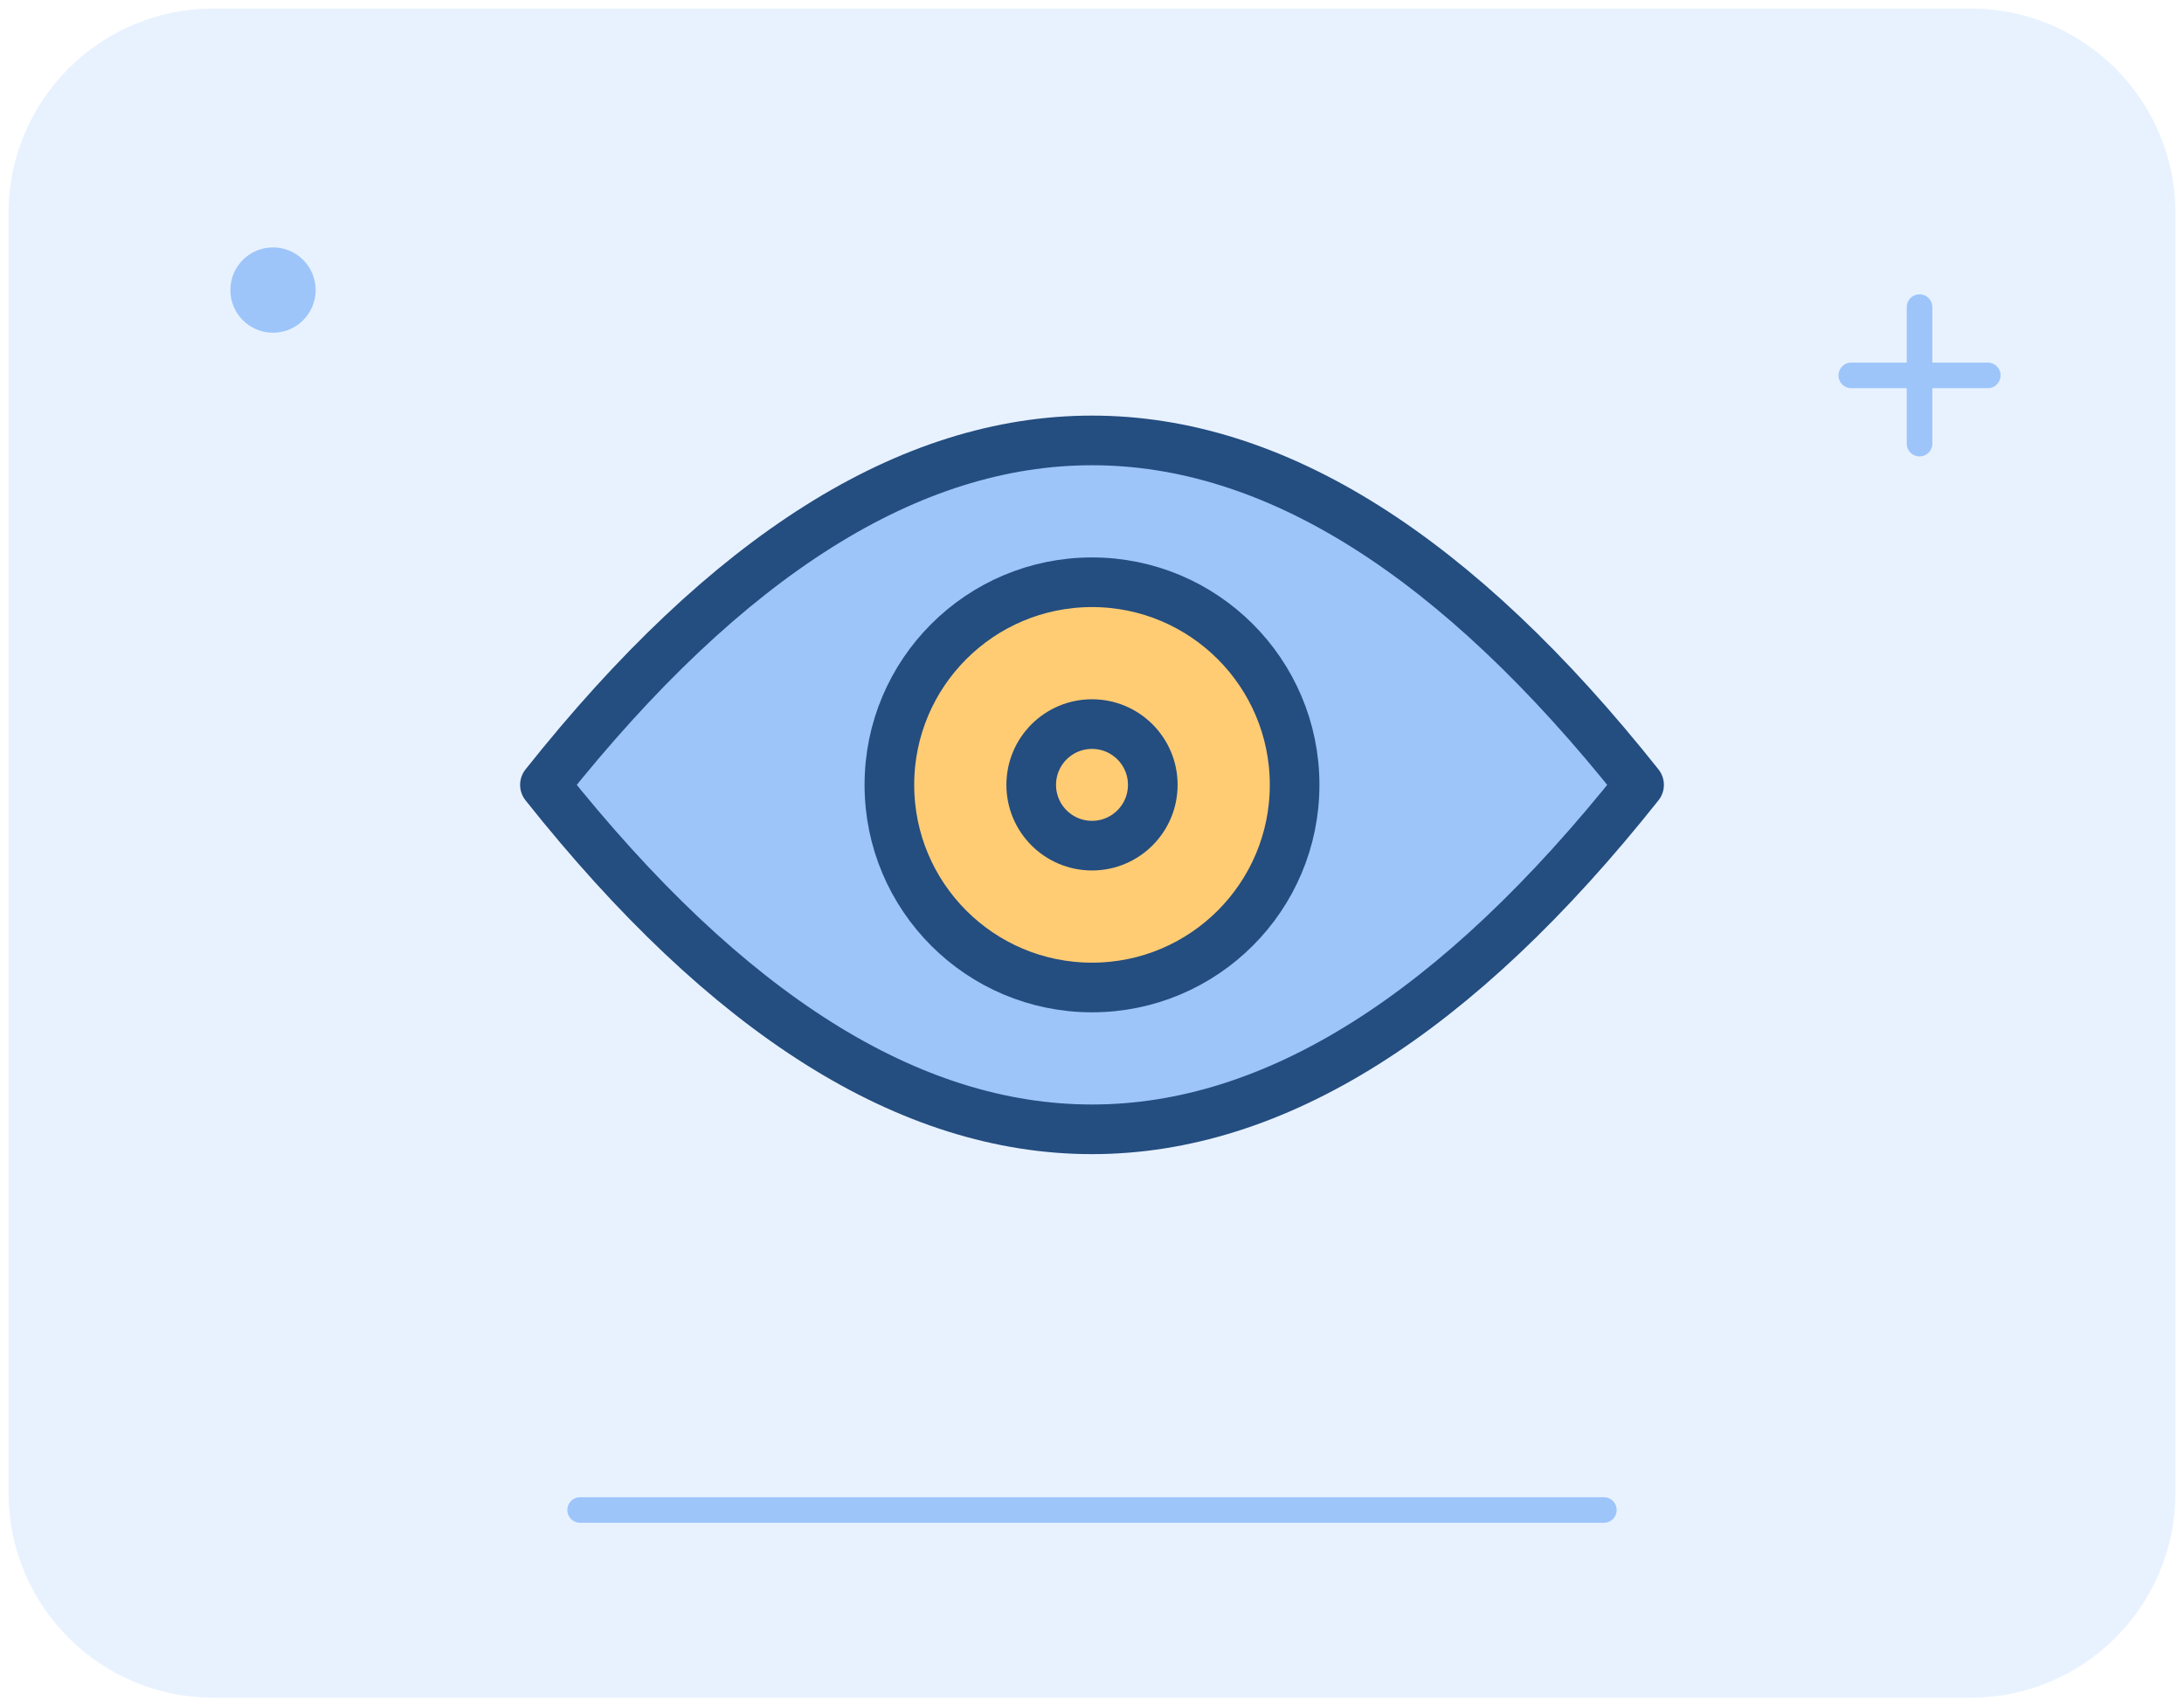
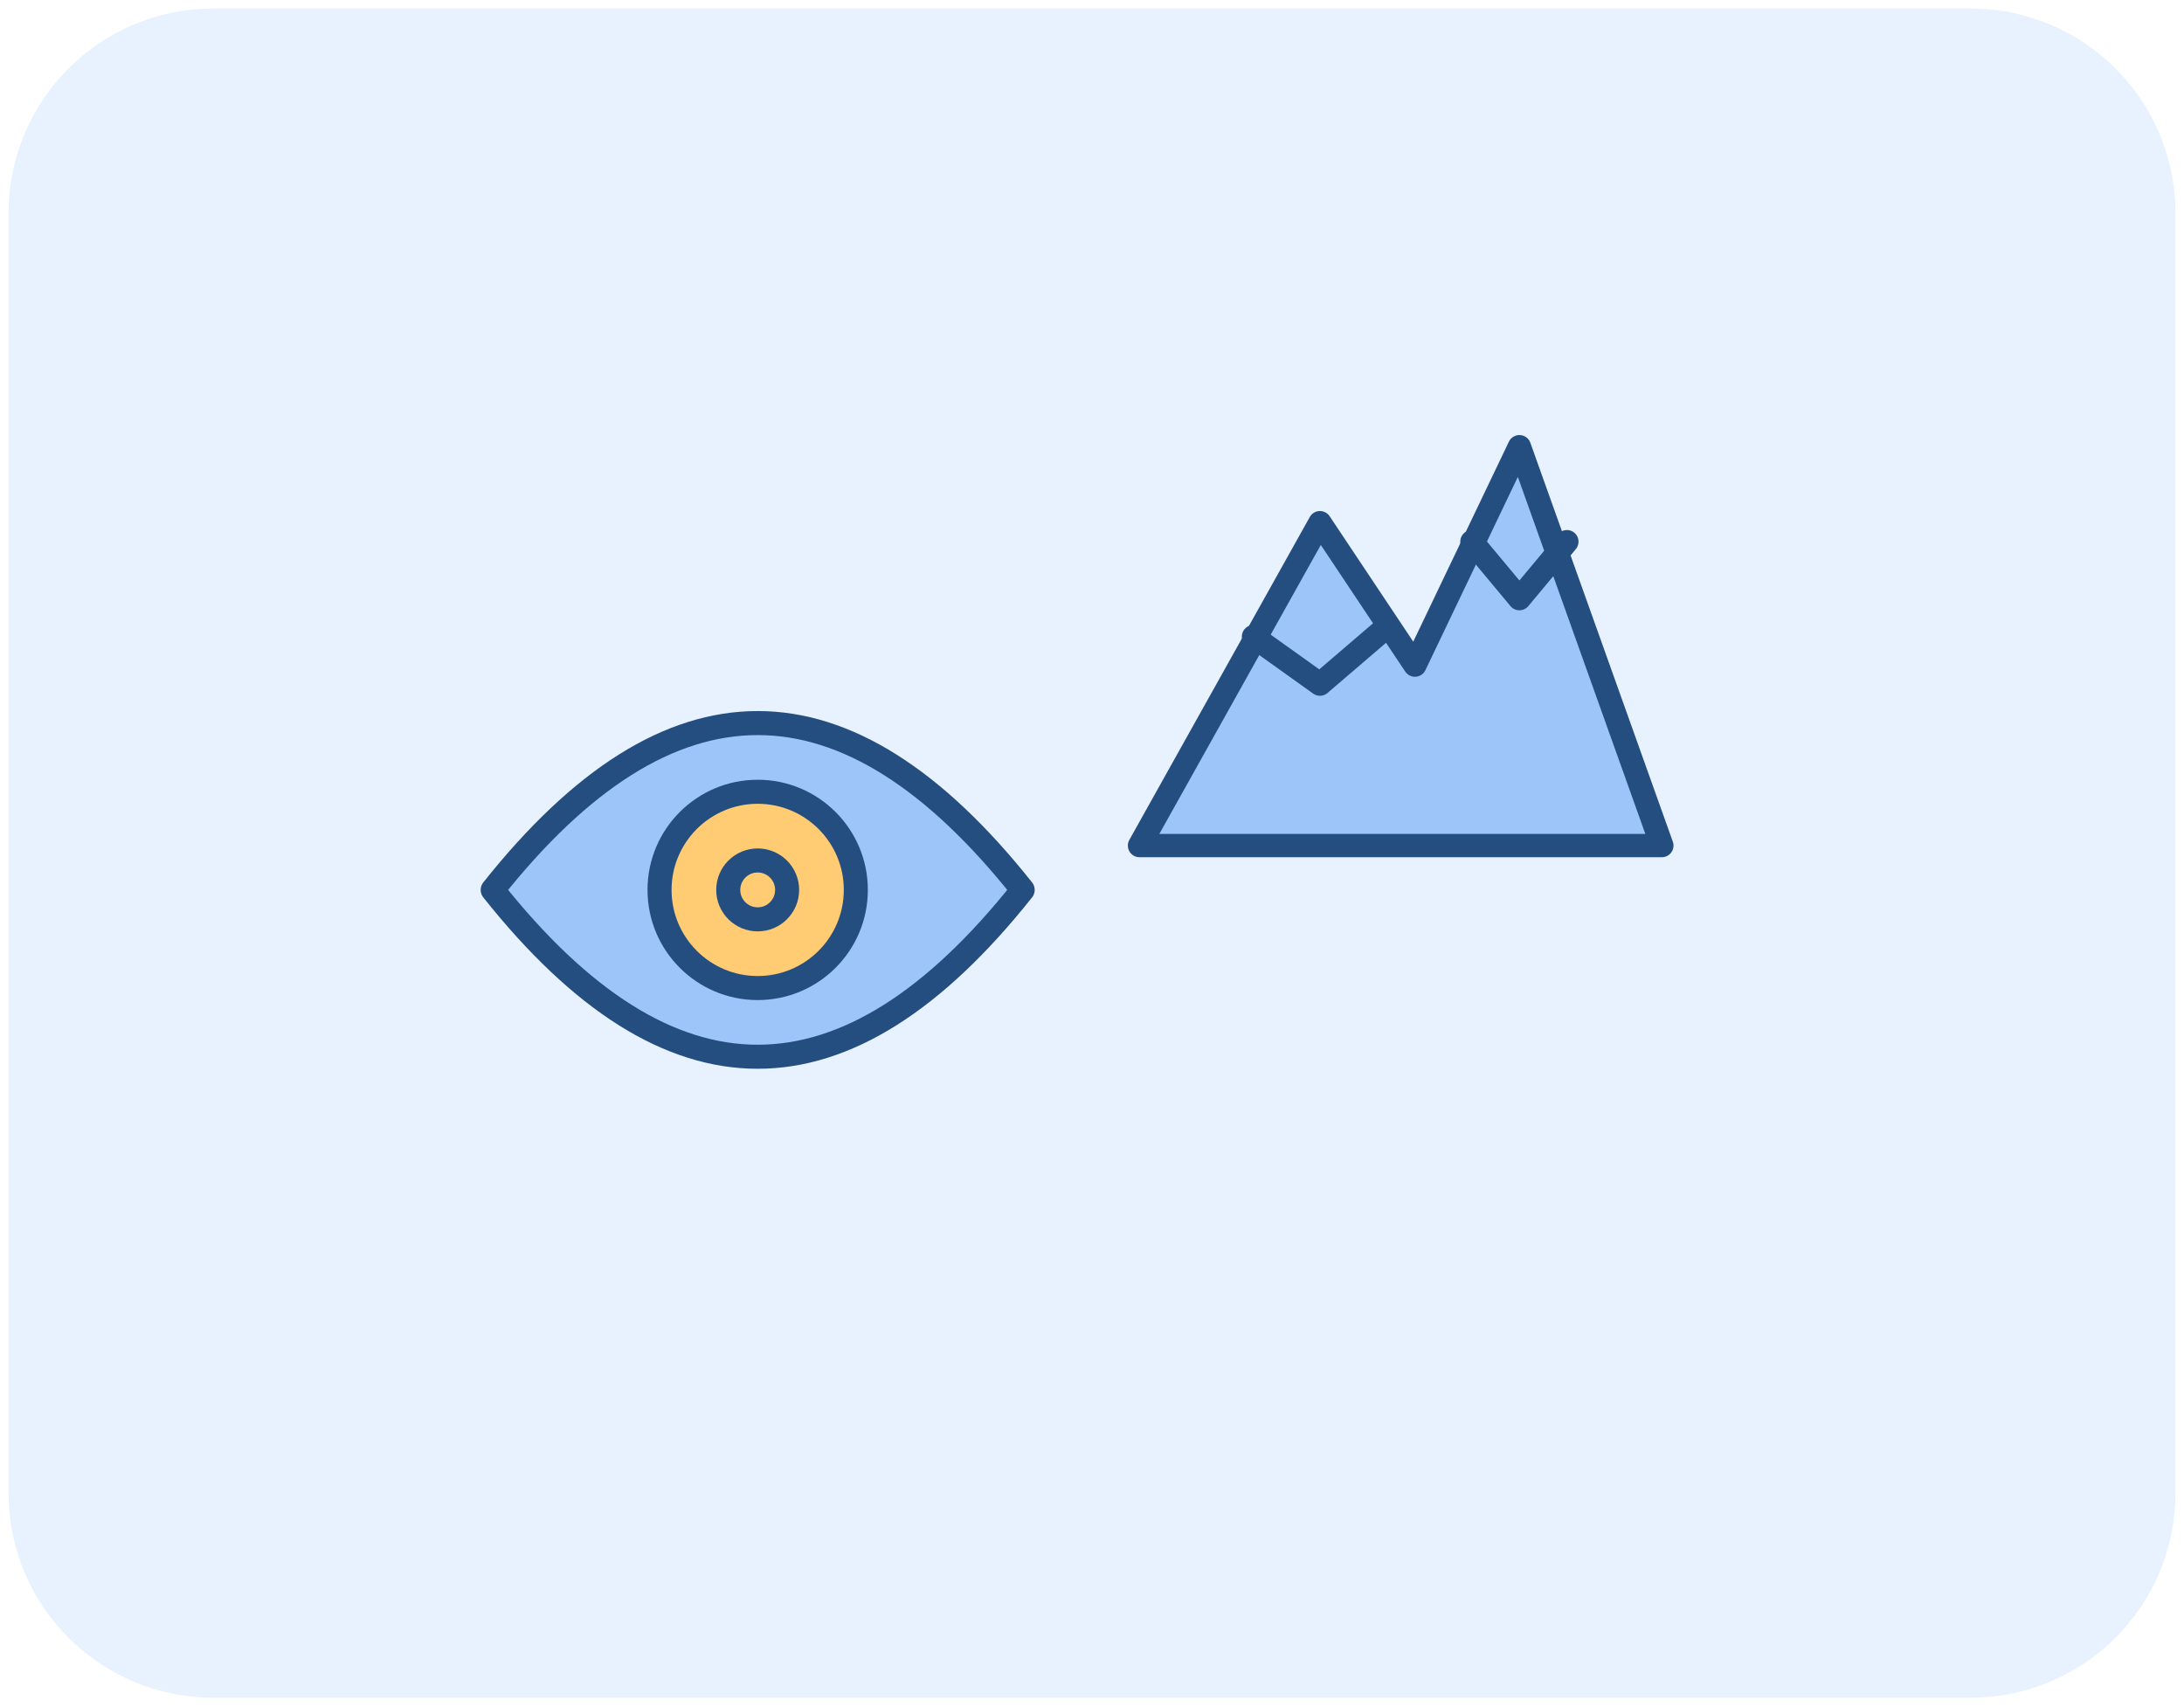
- <svg xmlns="http://www.w3.org/2000/svg" width="256" height="200" viewBox="0 0 256 200" font-family="system-ui,Noto Sans CJK SC,Microsoft YaHei,sans-serif" role="img">
+ <svg xmlns="http://www.w3.org/2000/svg" width="256" height="200" viewBox="0 0 256 200" font-family="system-ui,sans-serif" role="img">
  <rect x="1" y="1" width="254" height="198" rx="24" fill="#e8f2ff" />
-   <circle cx="32" cy="34" r="5" fill="#9dc5fa" />
-   <path d="M225 36v16m-8-8h16" stroke="#9dc5fa" stroke-width="3" stroke-linecap="round" />
-   <g transform="translate(52 16) scale(2.375)" stroke="#244d80" stroke-width="2.45" stroke-linecap="round" stroke-linejoin="round" fill="none">
-     <path d="M5 32q27-34 54 0Q32 66 5 32z" fill="#9dc5fa" />
-     <ellipse cx="32" cy="32" rx="10" ry="10" fill="#ffcc73" />
-     <ellipse cx="32" cy="32" rx="3" ry="3" fill="#ffcc73" />
+   <g transform="translate(52 20) scale(2.375)" stroke="#244d80" stroke-width="2.45" stroke-linecap="round" stroke-linejoin="round" fill="none">
+     <g transform="translate(0 20) scale(0.484375)">
+       <path d="M5 32q27-34 54 0Q32 66 5 32z" fill="#9dc5fa" />
+       <ellipse cx="32" cy="32" rx="10" ry="10" fill="#ffcc73" />
+       <ellipse cx="32" cy="32" rx="3" ry="3" fill="#ffcc73" />
+     </g>
+     <g transform="translate(32 8) scale(0.46875)">
+       <path d="M5 54 24 20l10 15L45 12l15 42z" fill="#9dc5fa" />
+       <path d="M17 32l7 5 7-6m9-9 5 6 5-6" fill="none" />
+     </g>
  </g>
-   <path d="M68 177h120" stroke="#9dc5fa" stroke-width="3" stroke-linecap="round" />
</svg>
